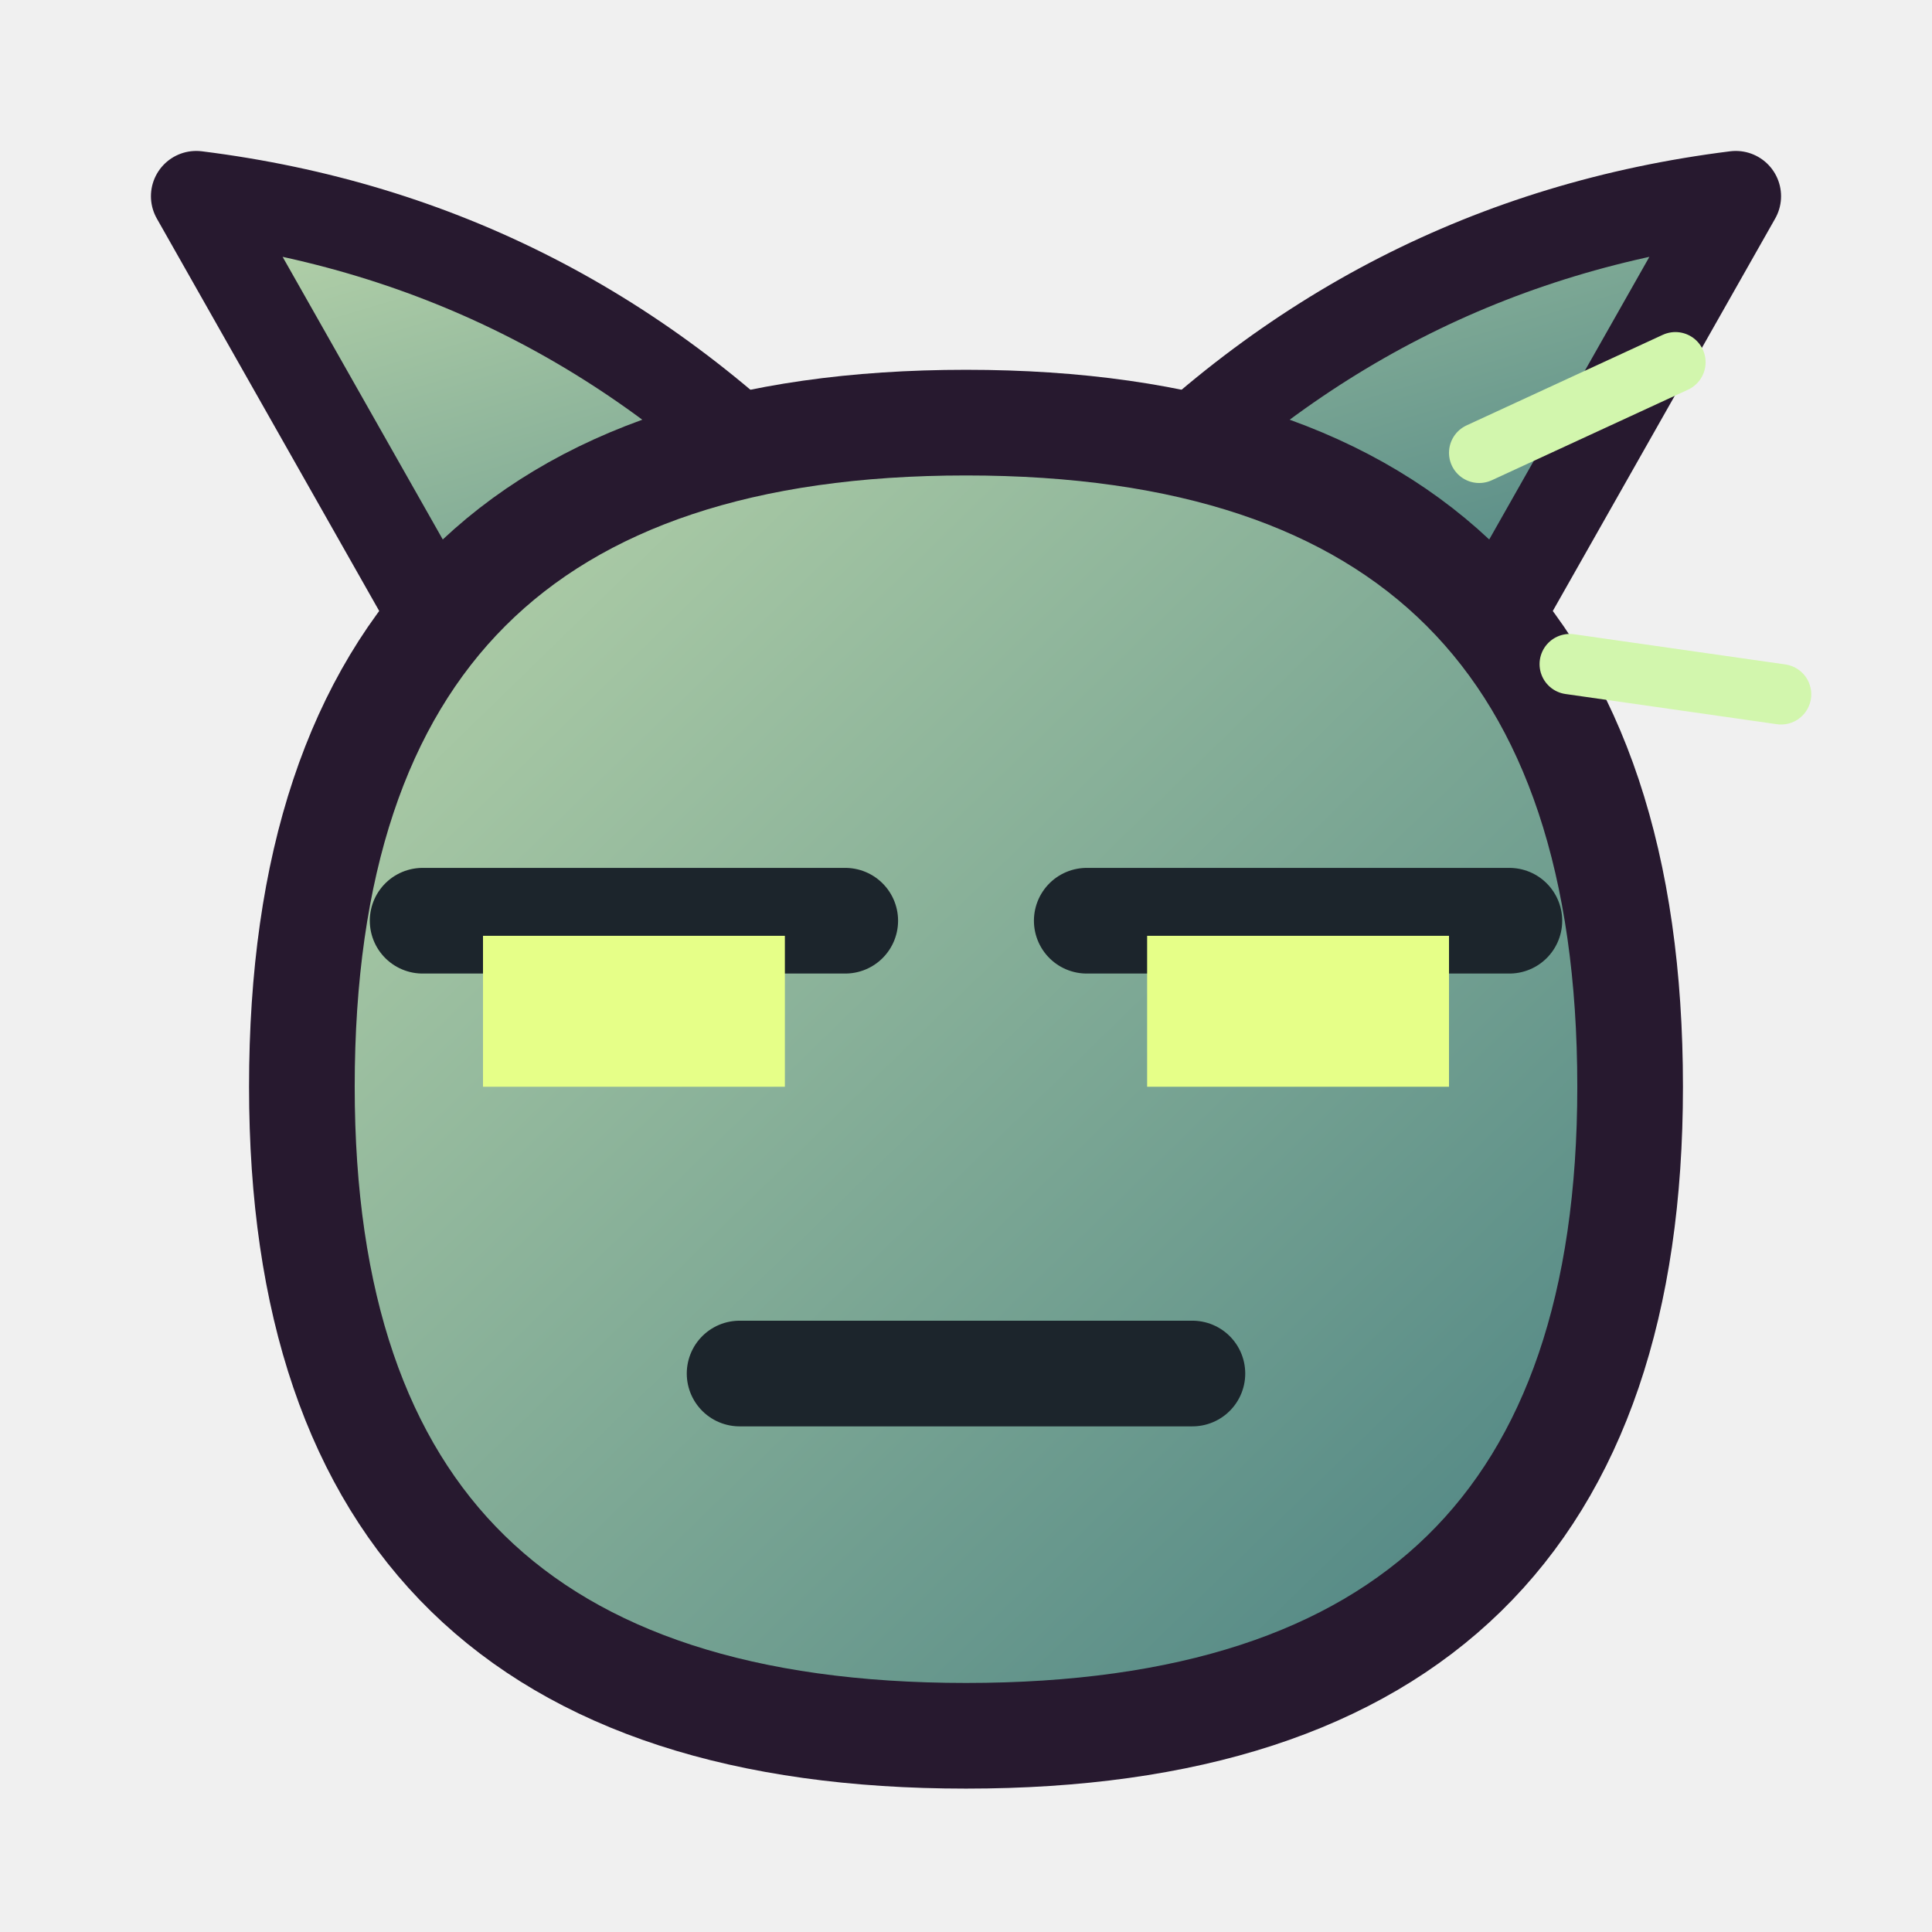
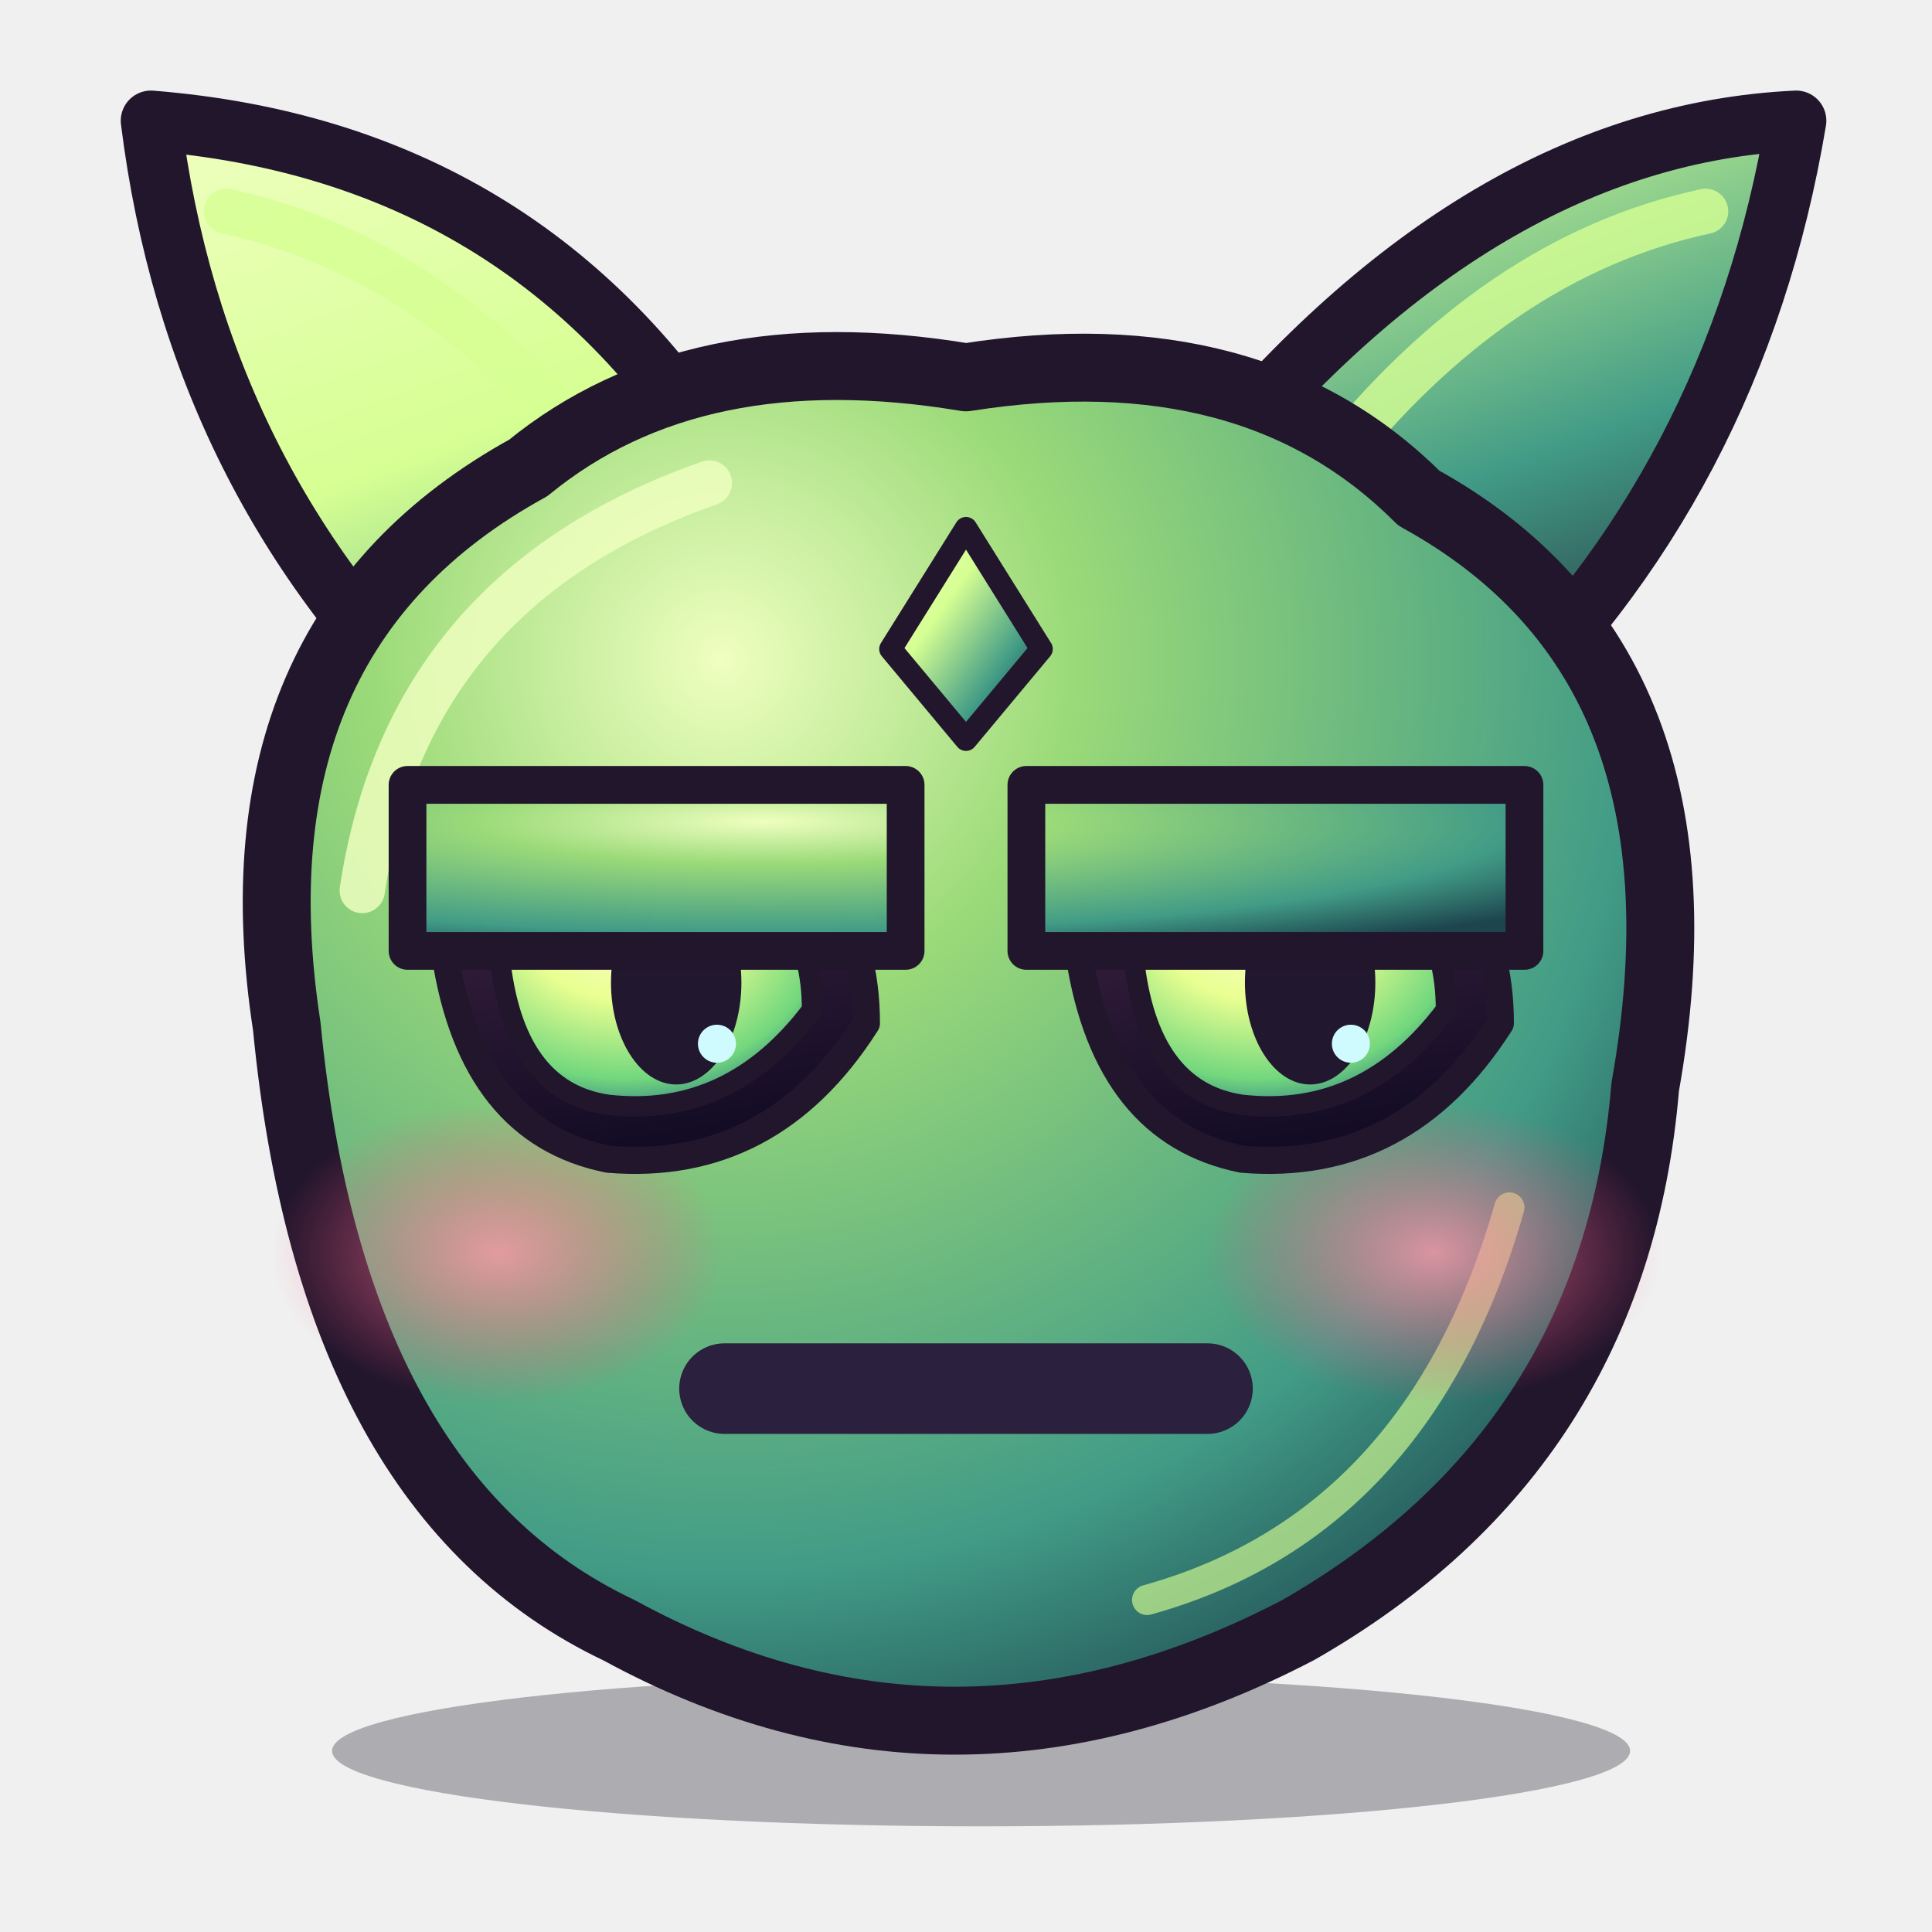
<svg xmlns="http://www.w3.org/2000/svg" viewBox="0 0 128 128" role="img" aria-label="Deadpan Imp">
  <defs>
-     <linearGradient id="a" x1="0" y1="0" x2="1" y2="1">
-       <stop stop-color="#bad6ab" />
-       <stop offset="1" stop-color="#477f81" />
+     <radialGradient id="skin" cx=".32" cy=".22" r=".88">
+       <stop stop-color="#efffc0" />
+       <stop offset=".29" stop-color="#9bda79" />
+       <stop offset=".76" stop-color="#419b86" />
+       <stop offset="1" stop-color="#1d454e" />
+     </radialGradient>
+     <linearGradient id="horn" x1="0" y1="0" x2="1" y2="1">
+       <stop stop-color="#efffc0" />
+       <stop offset=".36" stop-color="#d6ff93" />
+       <stop offset=".7" stop-color="#419b86" />
+       <stop offset="1" stop-color="#201529" />
    </linearGradient>
+     <linearGradient id="ink" x2=".2" y2="1">
+       <stop stop-color="#442645" />
+       <stop offset="1" stop-color="#130c24" />
+     </linearGradient>
+     <radialGradient id="eye" cx=".4" cy=".25" r=".8">
+       <stop stop-color="#ffffd5" />
+       <stop offset=".4" stop-color="#e9ff91" />
+       <stop offset=".8" stop-color="#72d77d" />
+       <stop offset="1" stop-color="#317d87" />
+     </radialGradient>
+     <linearGradient id="tooth" x2="0" y2="1">
+       <stop stop-color="#fffdf0" />
+       <stop offset="1" stop-color="#d2b8d5" />
+     </linearGradient>
+     <radialGradient id="blush">
+       <stop stop-color="#ff94a7" stop-opacity=".8" />
+       <stop offset="1" stop-color="#ff487e" stop-opacity="0" />
+     </radialGradient>
  </defs>
-   <path d="M30 43 13 13q24 3 41 21m44 9 17-30q-24 3-41 21" fill="url(#a)" stroke="#27192f" stroke-width="6" stroke-linejoin="round" />
-   <path d="M20 72Q20 28 64 28t44 44q0 43-44 43T20 72Z" fill="url(#a)" stroke="#27192f" stroke-width="7" />
-   <path d="M28 61h28m16 0h28" stroke="#1c252c" stroke-width="7" stroke-linecap="round" />
-   <path d="M32 62h20v10H32zm44 0h20v10H76z" fill="#e6ff88" />
-   <path d="M49 91h30" stroke="#1c252c" stroke-width="7" stroke-linecap="round" />
-   <path d="m98 30 13-6m-7 20 14 2" stroke="#d2f6ad" stroke-width="4" stroke-linecap="round" />
+   <ellipse cx="65" cy="116" rx="43" ry="5" fill="#100c1e" opacity=".30" />
+   <path d="M30 48Q13 32 10 8Q35 10 48 31L80 31Q98 9 119 8Q115 32 98 48Z" fill="url(#horn)" stroke="#21162c" stroke-width="4" stroke-linejoin="round" stroke-linecap="round" />
+   <path d="M15 14Q29 17 40 31M113 14Q99 17 88 31" fill="none" stroke="#d6ff93" stroke-opacity=".8" stroke-width="3" stroke-linecap="round" />
+   <path d="M19 68Q15 42 35 31Q46 22 64 25Q83 22 94 33Q114 44 109 72Q107 96 86 108Q63 120 41 108Q22 99 19 68Z" fill="url(#skin)" stroke="#21162c" stroke-width="4.5" stroke-linejoin="round" stroke-linecap="round" />
+   <path d="M24 59Q27 39 47 32" fill="none" stroke="#efffc0" stroke-opacity=".83" stroke-width="3" stroke-linecap="round" />
+   <path d="M100 80Q94 101 76 106" fill="none" stroke="#d6ff93" stroke-opacity=".65" stroke-width="2" stroke-linecap="round" />
+   <ellipse cx="33" cy="83" rx="15" ry="10" fill="url(#blush)" />
+   <ellipse cx="95" cy="83" rx="15" ry="10" fill="url(#blush)" />
+   <path d="M59 43 64 35 69 43 64 49Z" fill="url(#horn)" stroke="#21162c" stroke-width="1.5" stroke-linejoin="round" stroke-linecap="round" />
+   <g transform="translate(43 66) scale(0.9)">
+     <path d="M-15 -3Q-7 -15 6 -13Q16 -9 16 2Q9 13 -3 12Q-13 10 -15 -3Z" fill="url(#ink)" stroke="#21162c" stroke-width="2" stroke-linejoin="round" stroke-linecap="round" />
+     <path d="M-11 -3Q-6 -11 5 -10Q12 -7 12 1Q6 9 -3 8Q-10 7 -11 -3Z" fill="url(#eye)" stroke="#21162c" stroke-width="1.5" stroke-linejoin="round" stroke-linecap="round" />
+     <ellipse cx="2" cy="-1" rx="4.8" ry="7.5" fill="#21172f" />
+     <circle cx="-1" cy="-5" r="2.7" fill="#fff" />
+     <circle cx="5" cy="3.5" r="1.4" fill="#cffbff" />
+   </g>
+   <g transform="translate(85 66) scale(0.9)">
+     <path d="M-15 -3Q-7 -15 6 -13Q16 -9 16 2Q9 13 -3 12Q-13 10 -15 -3Z" fill="url(#ink)" stroke="#21162c" stroke-width="2" stroke-linejoin="round" stroke-linecap="round" />
+     <path d="M-11 -3Q-6 -11 5 -10Q12 -7 12 1Q6 9 -3 8Q-10 7 -11 -3Z" fill="url(#eye)" stroke="#21162c" stroke-width="1.5" stroke-linejoin="round" stroke-linecap="round" />
+     <ellipse cx="2" cy="-1" rx="4.8" ry="7.5" fill="#21172f" />
+     <circle cx="-1" cy="-5" r="2.7" fill="#fff" />
+     <circle cx="5" cy="3.5" r="1.4" fill="#cffbff" />
+   </g>
+   <path d="M27 52H60V63H27ZM68 52H101V63H68Z" fill="url(#skin)" stroke="#21162c" stroke-width="2.5" stroke-linejoin="round" stroke-linecap="round" />
+   <path d="M48 92H80" fill="none" stroke="#2b203d" stroke-opacity="1" stroke-width="6" stroke-linecap="round" />
</svg>
